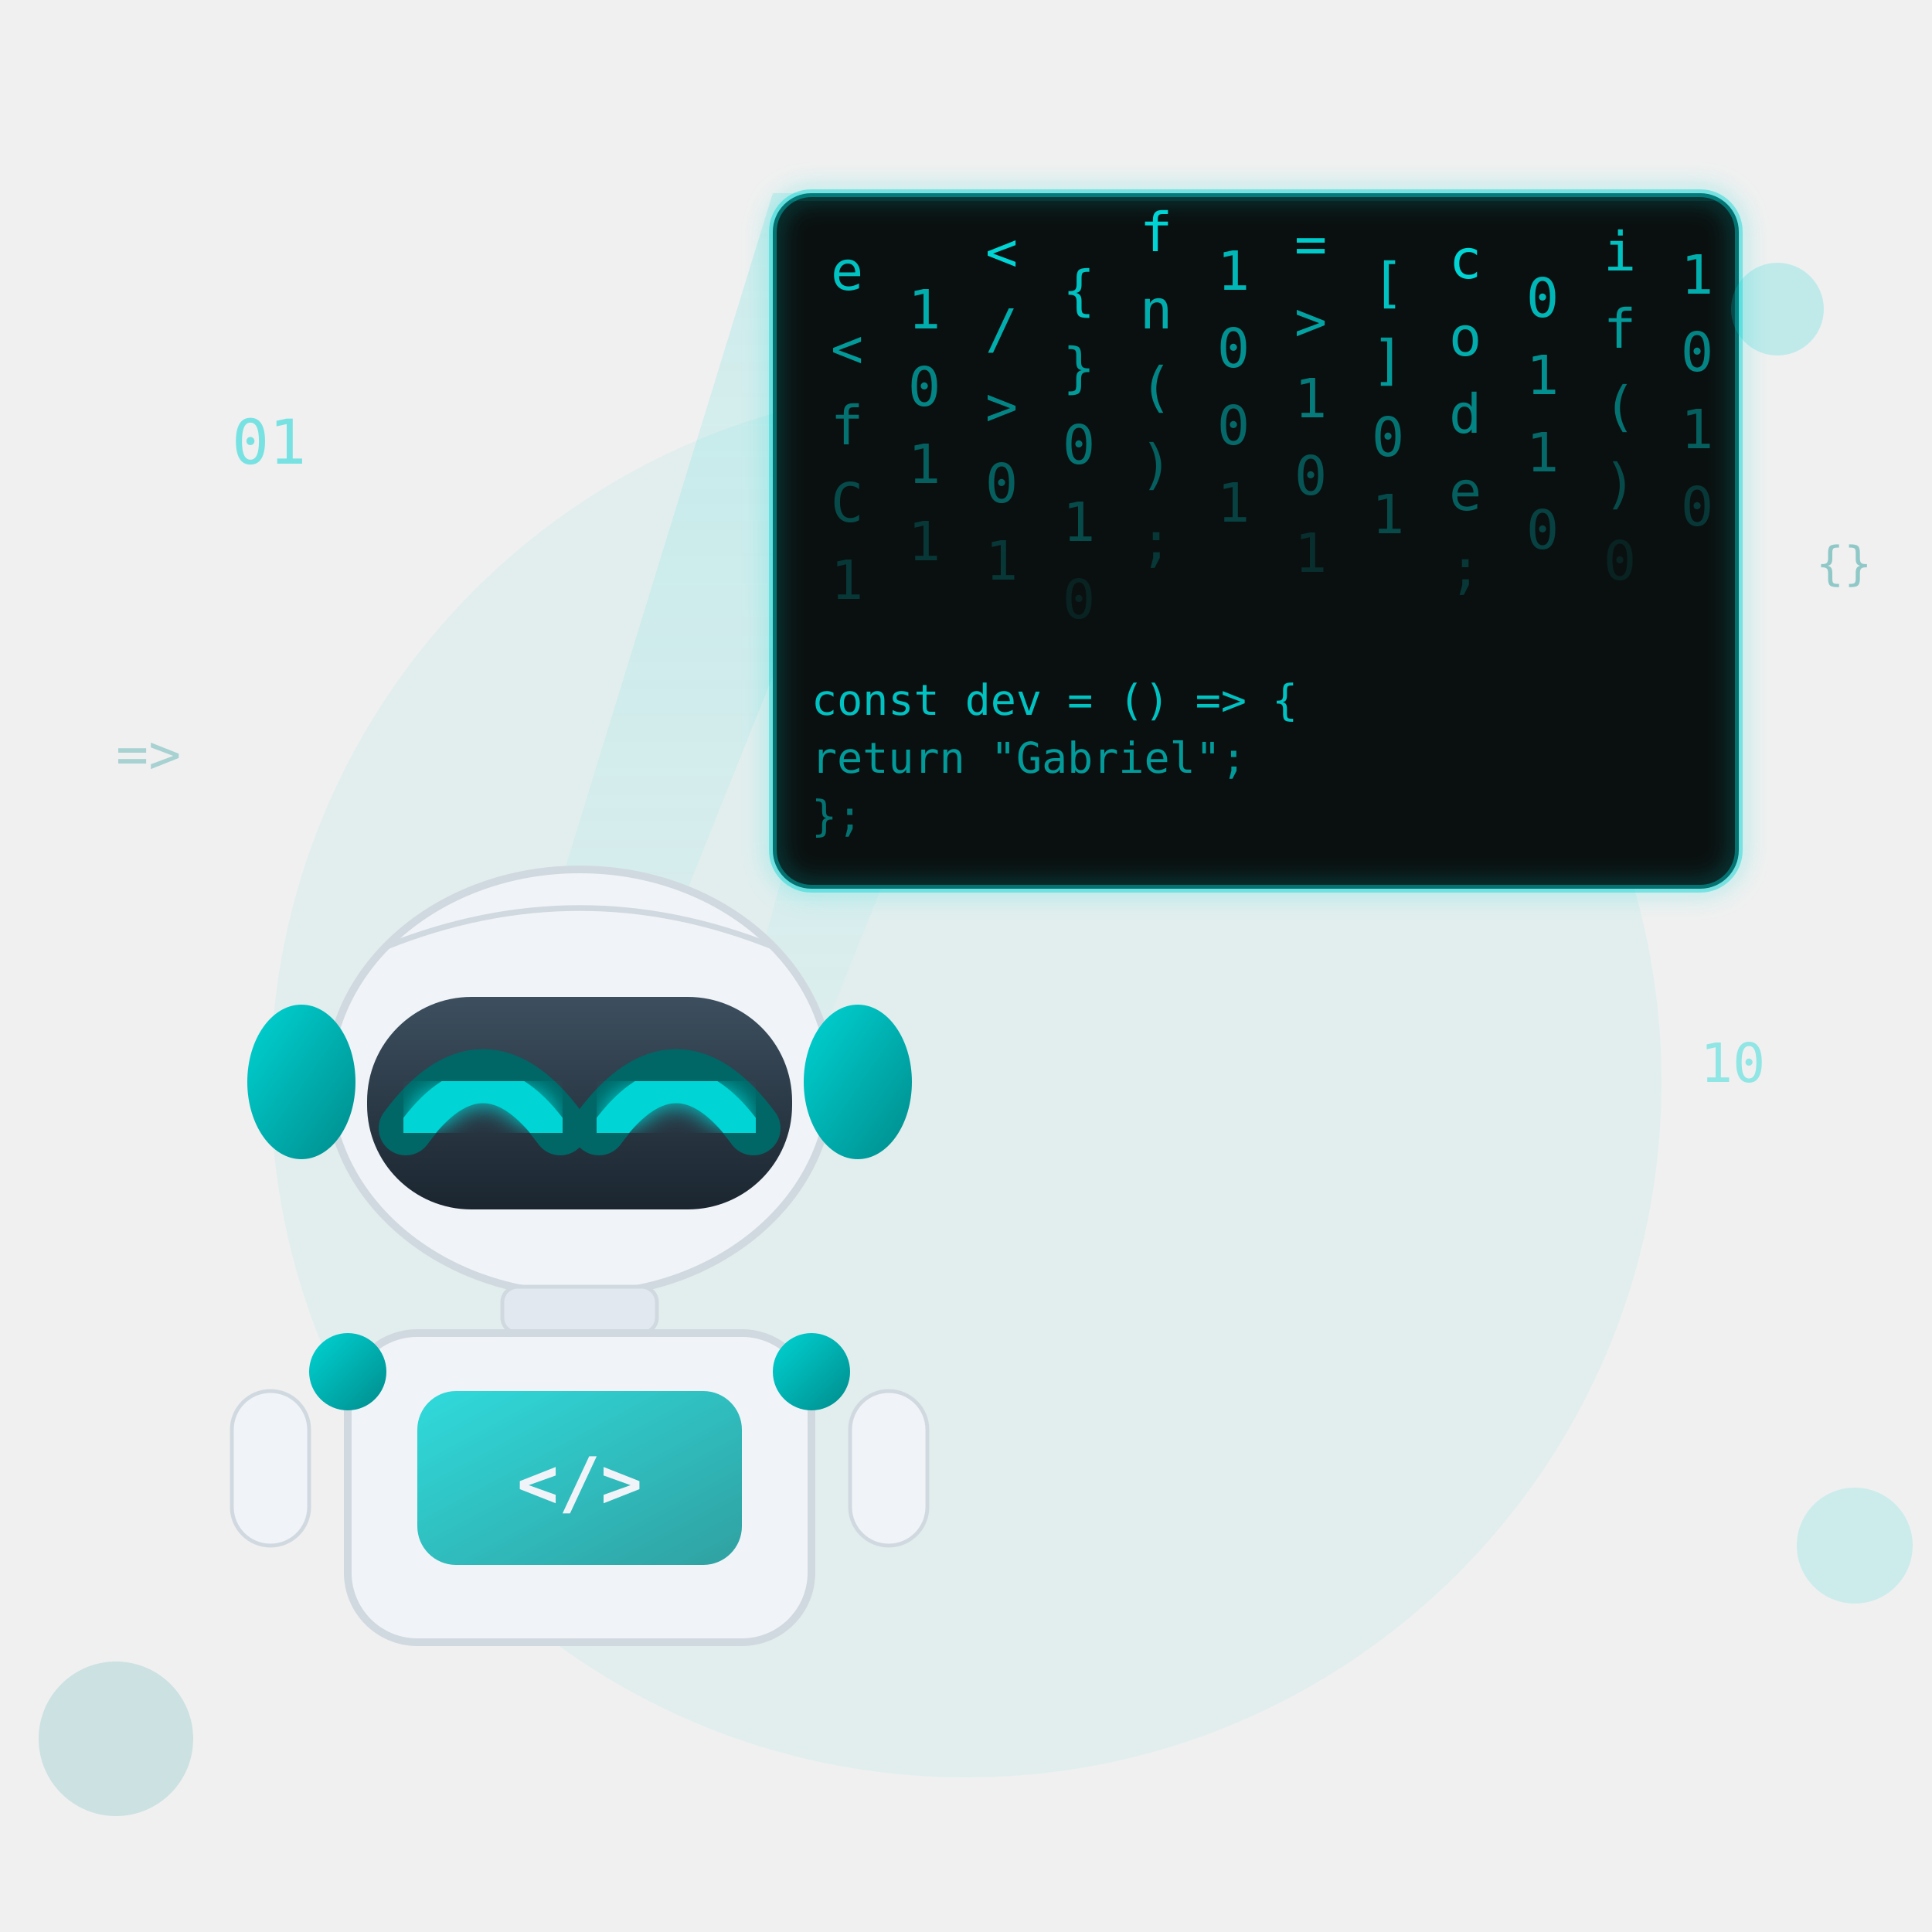
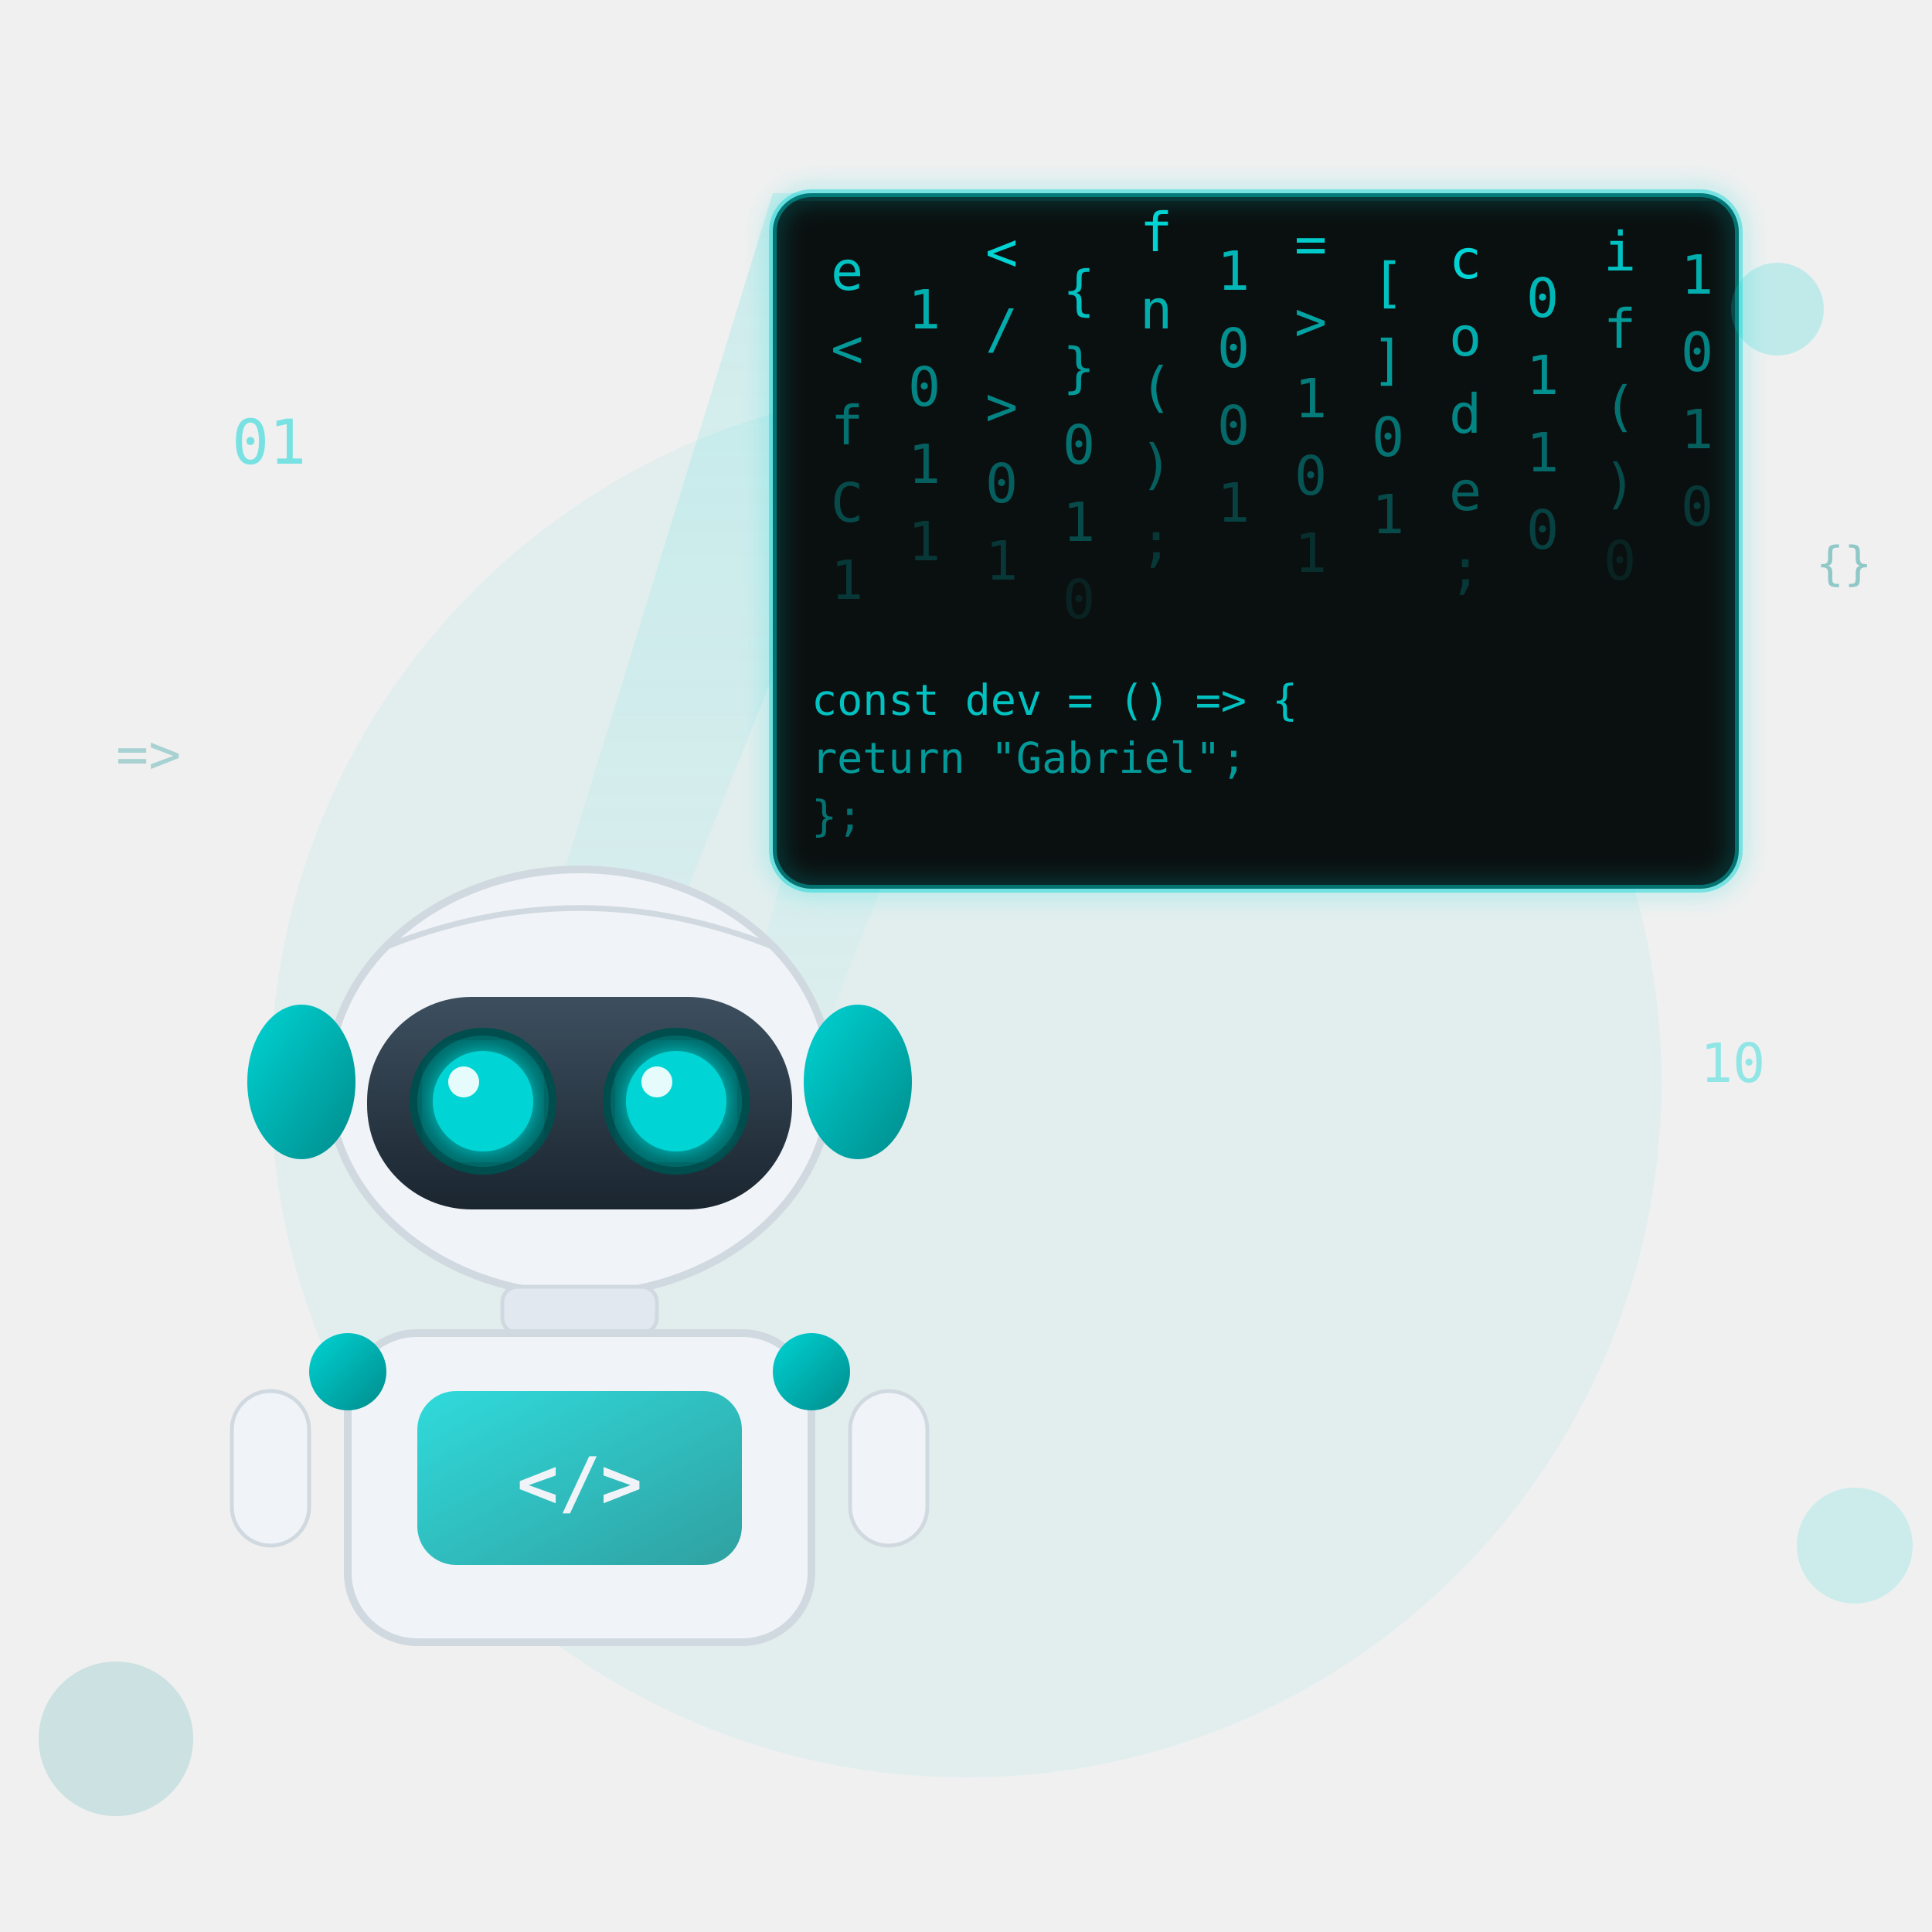
<svg xmlns="http://www.w3.org/2000/svg" viewBox="0 0 500 500" width="500" height="500">
  <defs>
    <linearGradient id="cyanGrad" x1="0%" y1="0%" x2="100%" y2="100%">
      <stop offset="0%" style="stop-color:#00d4d4" />
      <stop offset="100%" style="stop-color:#008b8b" />
    </linearGradient>
    <linearGradient id="projectionGrad" x1="0%" y1="0%" x2="0%" y2="100%">
      <stop offset="0%" style="stop-color:#00d4d4;stop-opacity:0.6" />
      <stop offset="100%" style="stop-color:#00d4d4;stop-opacity:0" />
    </linearGradient>
    <linearGradient id="visorGrad" x1="0%" y1="0%" x2="0%" y2="100%">
      <stop offset="0%" style="stop-color:#3d4f5f" />
      <stop offset="100%" style="stop-color:#1a252f" />
    </linearGradient>
    <filter id="glow">
      <feGaussianBlur stdDeviation="3" result="coloredBlur" />
      <feMerge>
        <feMergeNode in="coloredBlur" />
        <feMergeNode in="SourceGraphic" />
      </feMerge>
    </filter>
    <clipPath id="screenClip">
      <rect x="200" y="50" width="250" height="180" rx="10" />
    </clipPath>
  </defs>
  <circle cx="250" cy="280" r="180" fill="#00d4d4" opacity="0.06" />
  <polygon points="120,310 200,50 250,50 150,300" fill="url(#projectionGrad)" opacity="0.25" />
  <polygon points="180,310 250,50 300,50 200,300" fill="url(#projectionGrad)" opacity="0.25" />
  <g clip-path="url(#screenClip)">
    <rect x="200" y="50" width="250" height="180" rx="10" fill="#0a0a0a" />
    <rect x="200" y="50" width="250" height="180" rx="10" fill="#00d4d4" opacity="0.03" />
    <text x="215" y="75" font-family="monospace" font-size="14" fill="#00d4d4" opacity="0.9">e</text>
    <text x="215" y="95" font-family="monospace" font-size="14" fill="#00d4d4" opacity="0.7">&lt;</text>
    <text x="215" y="115" font-family="monospace" font-size="14" fill="#00d4d4" opacity="0.5">f</text>
    <text x="215" y="135" font-family="monospace" font-size="14" fill="#00d4d4" opacity="0.3">C</text>
    <text x="215" y="155" font-family="monospace" font-size="14" fill="#00d4d4" opacity="0.2">1</text>
    <text x="235" y="85" font-family="monospace" font-size="14" fill="#00d4d4" opacity="0.8">1</text>
    <text x="235" y="105" font-family="monospace" font-size="14" fill="#00d4d4" opacity="0.6">0</text>
    <text x="235" y="125" font-family="monospace" font-size="14" fill="#00d4d4" opacity="0.4">1</text>
    <text x="235" y="145" font-family="monospace" font-size="14" fill="#00d4d4" opacity="0.2">1</text>
    <text x="255" y="70" font-family="monospace" font-size="14" fill="#00d4d4" opacity="1">&lt;</text>
    <text x="255" y="90" font-family="monospace" font-size="14" fill="#00d4d4" opacity="0.8">/</text>
    <text x="255" y="110" font-family="monospace" font-size="14" fill="#00d4d4" opacity="0.6">&gt;</text>
    <text x="255" y="130" font-family="monospace" font-size="14" fill="#00d4d4" opacity="0.4">0</text>
    <text x="255" y="150" font-family="monospace" font-size="14" fill="#00d4d4" opacity="0.2">1</text>
    <text x="275" y="80" font-family="monospace" font-size="14" fill="#00d4d4" opacity="0.9">{</text>
    <text x="275" y="100" font-family="monospace" font-size="14" fill="#00d4d4" opacity="0.7">}</text>
    <text x="275" y="120" font-family="monospace" font-size="14" fill="#00d4d4" opacity="0.5">0</text>
    <text x="275" y="140" font-family="monospace" font-size="14" fill="#00d4d4" opacity="0.3">1</text>
    <text x="275" y="160" font-family="monospace" font-size="14" fill="#00d4d4" opacity="0.1">0</text>
    <text x="295" y="65" font-family="monospace" font-size="14" fill="#00d4d4" opacity="1">f</text>
    <text x="295" y="85" font-family="monospace" font-size="14" fill="#00d4d4" opacity="0.8">n</text>
    <text x="295" y="105" font-family="monospace" font-size="14" fill="#00d4d4" opacity="0.6">(</text>
    <text x="295" y="125" font-family="monospace" font-size="14" fill="#00d4d4" opacity="0.4">)</text>
    <text x="295" y="145" font-family="monospace" font-size="14" fill="#00d4d4" opacity="0.2">;</text>
    <text x="315" y="75" font-family="monospace" font-size="14" fill="#00d4d4" opacity="0.85">1</text>
    <text x="315" y="95" font-family="monospace" font-size="14" fill="#00d4d4" opacity="0.65">0</text>
    <text x="315" y="115" font-family="monospace" font-size="14" fill="#00d4d4" opacity="0.45">0</text>
    <text x="315" y="135" font-family="monospace" font-size="14" fill="#00d4d4" opacity="0.25">1</text>
    <text x="335" y="68" font-family="monospace" font-size="14" fill="#00d4d4" opacity="0.95">=</text>
    <text x="335" y="88" font-family="monospace" font-size="14" fill="#00d4d4" opacity="0.75">&gt;</text>
    <text x="335" y="108" font-family="monospace" font-size="14" fill="#00d4d4" opacity="0.55">1</text>
    <text x="335" y="128" font-family="monospace" font-size="14" fill="#00d4d4" opacity="0.35">0</text>
    <text x="335" y="148" font-family="monospace" font-size="14" fill="#00d4d4" opacity="0.15">1</text>
    <text x="355" y="78" font-family="monospace" font-size="14" fill="#00d4d4" opacity="0.9">[</text>
    <text x="355" y="98" font-family="monospace" font-size="14" fill="#00d4d4" opacity="0.7">]</text>
    <text x="355" y="118" font-family="monospace" font-size="14" fill="#00d4d4" opacity="0.5">0</text>
    <text x="355" y="138" font-family="monospace" font-size="14" fill="#00d4d4" opacity="0.3">1</text>
    <text x="375" y="72" font-family="monospace" font-size="14" fill="#00d4d4" opacity="1">c</text>
    <text x="375" y="92" font-family="monospace" font-size="14" fill="#00d4d4" opacity="0.8">o</text>
    <text x="375" y="112" font-family="monospace" font-size="14" fill="#00d4d4" opacity="0.6">d</text>
    <text x="375" y="132" font-family="monospace" font-size="14" fill="#00d4d4" opacity="0.4">e</text>
    <text x="375" y="152" font-family="monospace" font-size="14" fill="#00d4d4" opacity="0.2">;</text>
    <text x="395" y="82" font-family="monospace" font-size="14" fill="#00d4d4" opacity="0.85">0</text>
    <text x="395" y="102" font-family="monospace" font-size="14" fill="#00d4d4" opacity="0.65">1</text>
    <text x="395" y="122" font-family="monospace" font-size="14" fill="#00d4d4" opacity="0.45">1</text>
    <text x="395" y="142" font-family="monospace" font-size="14" fill="#00d4d4" opacity="0.25">0</text>
    <text x="415" y="70" font-family="monospace" font-size="14" fill="#00d4d4" opacity="0.9">i</text>
    <text x="415" y="90" font-family="monospace" font-size="14" fill="#00d4d4" opacity="0.7">f</text>
    <text x="415" y="110" font-family="monospace" font-size="14" fill="#00d4d4" opacity="0.5">(</text>
    <text x="415" y="130" font-family="monospace" font-size="14" fill="#00d4d4" opacity="0.3">)</text>
    <text x="415" y="150" font-family="monospace" font-size="14" fill="#00d4d4" opacity="0.1">0</text>
    <text x="435" y="76" font-family="monospace" font-size="14" fill="#00d4d4" opacity="0.8">1</text>
    <text x="435" y="96" font-family="monospace" font-size="14" fill="#00d4d4" opacity="0.6">0</text>
    <text x="435" y="116" font-family="monospace" font-size="14" fill="#00d4d4" opacity="0.4">1</text>
    <text x="435" y="136" font-family="monospace" font-size="14" fill="#00d4d4" opacity="0.2">0</text>
    <text x="210" y="185" font-family="monospace" font-size="11" fill="#00d4d4" opacity="0.9">const dev = () =&gt; {</text>
    <text x="210" y="200" font-family="monospace" font-size="11" fill="#00d4d4" opacity="0.7">  return "Gabriel";</text>
    <text x="210" y="215" font-family="monospace" font-size="11" fill="#00d4d4" opacity="0.5">};</text>
    <rect x="200" y="50" width="250" height="2" fill="#00d4d4" opacity="0.1">
      <animate attributeName="y" values="50;230;50" dur="4s" repeatCount="indefinite" />
    </rect>
  </g>
  <rect x="200" y="50" width="250" height="180" rx="10" fill="none" stroke="#00d4d4" stroke-width="2" opacity="0.5" filter="url(#glow)" />
  <g transform="translate(50, 210)">
    <ellipse cx="100" cy="70" rx="65" ry="55" fill="#f0f4f8" stroke="#d1d9e0" stroke-width="2" />
    <path d="M 50 35 Q 100 15, 150 35" fill="none" stroke="#d1d9e0" stroke-width="1.5" />
    <ellipse cx="28" cy="70" rx="14" ry="20" fill="url(#cyanGrad)" />
    <ellipse cx="172" cy="70" rx="14" ry="20" fill="url(#cyanGrad)" />
    <rect x="45" y="48" width="110" height="55" rx="27" fill="url(#visorGrad)" />
    <g class="robot-eyes-about">
-       <path d="M 55 82 Q 75 55, 95 82" fill="none" stroke="#006666" stroke-width="14" stroke-linecap="round" />
-       <path d="M 58 82 Q 75 60, 92 82" fill="none" stroke="#00d4d4" stroke-width="9" stroke-linecap="round" filter="url(#glow)">
+       <circle cx="75" cy="75" r="18" fill="#006666" stroke="#004d4d" stroke-width="2" />
+       <circle cx="75" cy="75" r="13" fill="#00d4d4" filter="url(#glow)">
        <animate attributeName="opacity" values="0.9;1;0.9" dur="1.5s" repeatCount="indefinite" />
-       </path>
-       <path d="M 105 82 Q 125 55, 145 82" fill="none" stroke="#006666" stroke-width="14" stroke-linecap="round" />
-       <path d="M 108 82 Q 125 60, 142 82" fill="none" stroke="#00d4d4" stroke-width="9" stroke-linecap="round" filter="url(#glow)">
+       </circle>
+       <circle cx="70" cy="70" r="4" fill="white" opacity="0.9" />
+       <circle cx="125" cy="75" r="18" fill="#006666" stroke="#004d4d" stroke-width="2" />
+       <circle cx="125" cy="75" r="13" fill="#00d4d4" filter="url(#glow)">
        <animate attributeName="opacity" values="0.9;1;0.9" dur="1.5s" repeatCount="indefinite" />
-       </path>
+       </circle>
+       <circle cx="120" cy="70" r="4" fill="white" opacity="0.9" />
    </g>
    <rect x="80" y="123" width="40" height="12" rx="4" fill="#e2e8f0" stroke="#d1d9e0" stroke-width="1" />
    <rect x="40" y="135" width="120" height="80" rx="18" fill="#f0f4f8" stroke="#d1d9e0" stroke-width="2" />
    <rect x="58" y="150" width="84" height="45" rx="10" fill="url(#cyanGrad)" opacity="0.8" />
    <text x="100" y="180" font-family="monospace" font-size="18" fill="#f0f4f8" text-anchor="middle" font-weight="bold">&lt;/&gt;</text>
    <circle cx="40" cy="145" r="10" fill="url(#cyanGrad)" />
    <circle cx="160" cy="145" r="10" fill="url(#cyanGrad)" />
    <rect x="10" y="150" width="20" height="40" rx="10" fill="#f0f4f8" stroke="#d1d9e0" stroke-width="1" />
    <rect x="170" y="150" width="20" height="40" rx="10" fill="#f0f4f8" stroke="#d1d9e0" stroke-width="1" />
  </g>
  <text x="60" y="120" font-family="monospace" font-size="16" fill="#00d4d4" opacity="0.5">01</text>
  <text x="440" y="280" font-family="monospace" font-size="14" fill="#00d4d4" opacity="0.4">10</text>
  <text x="470" y="150" font-family="monospace" font-size="12" fill="#008b8b" opacity="0.4">{}</text>
  <text x="30" y="200" font-family="monospace" font-size="14" fill="#008b8b" opacity="0.3">=&gt;</text>
  <circle cx="480" cy="400" r="15" fill="#00d4d4" opacity="0.15" />
  <circle cx="30" cy="450" r="20" fill="#008b8b" opacity="0.15" />
  <circle cx="460" cy="80" r="12" fill="#00d4d4" opacity="0.2" />
</svg>
